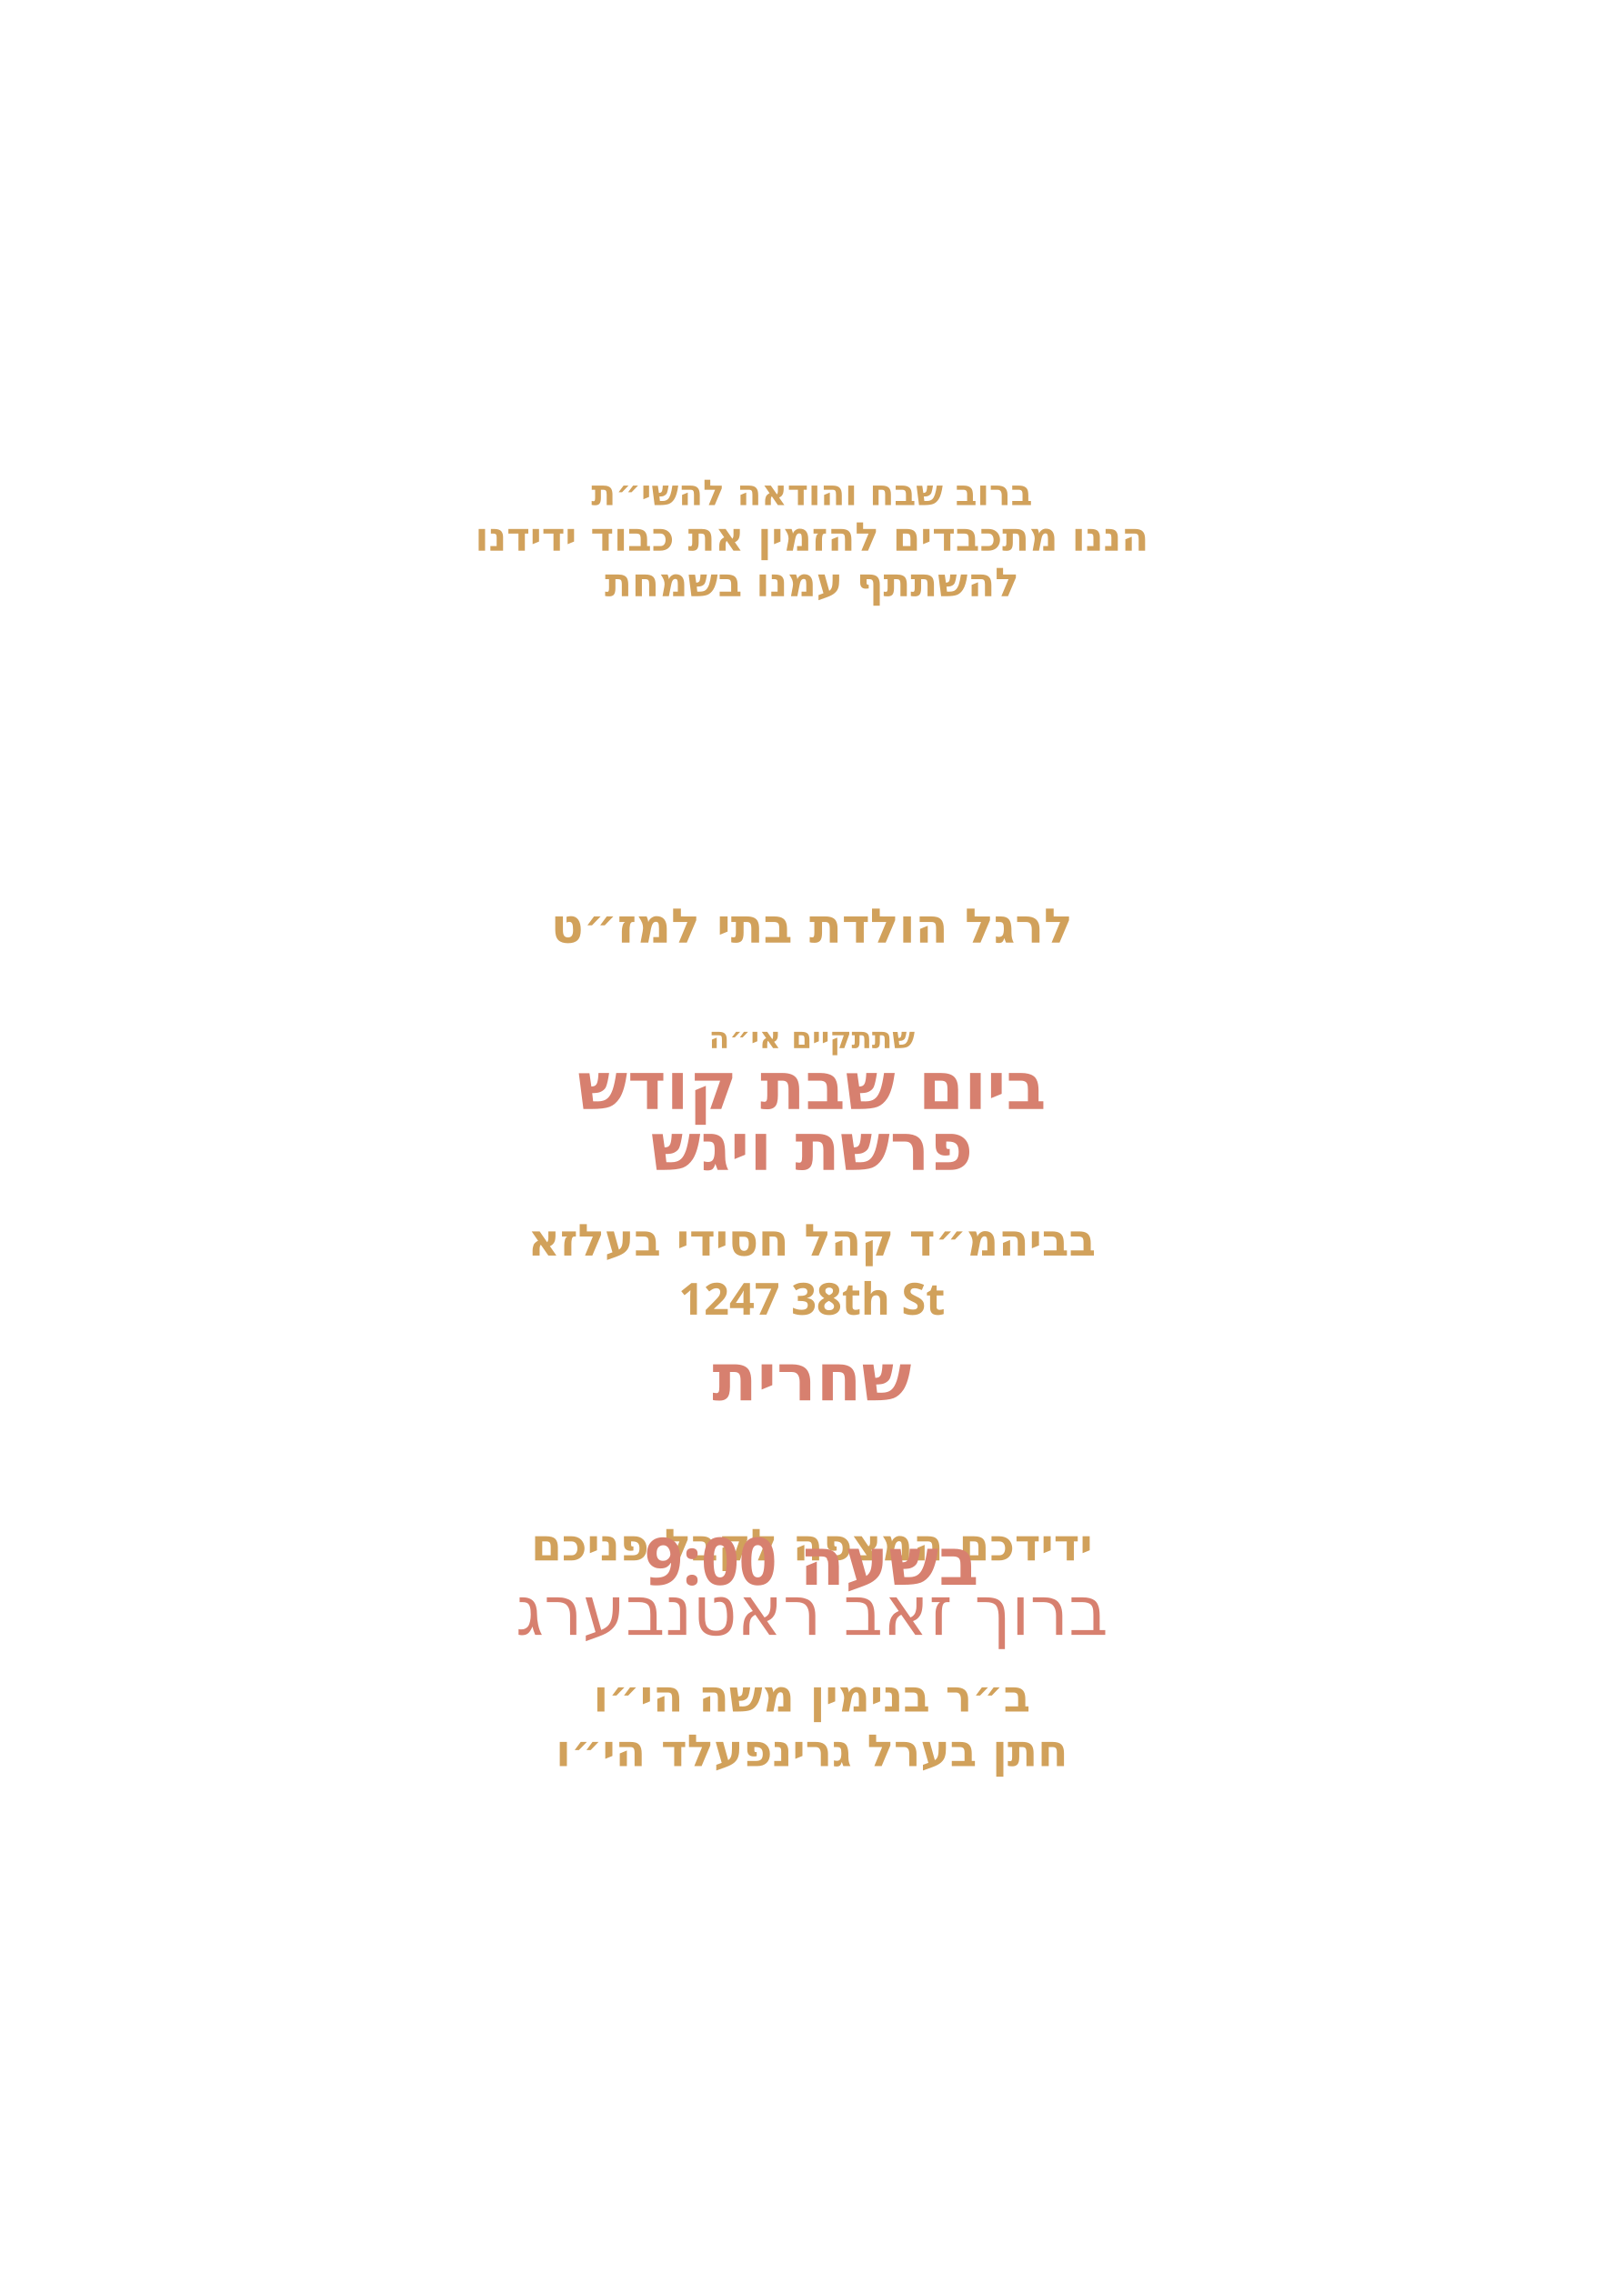
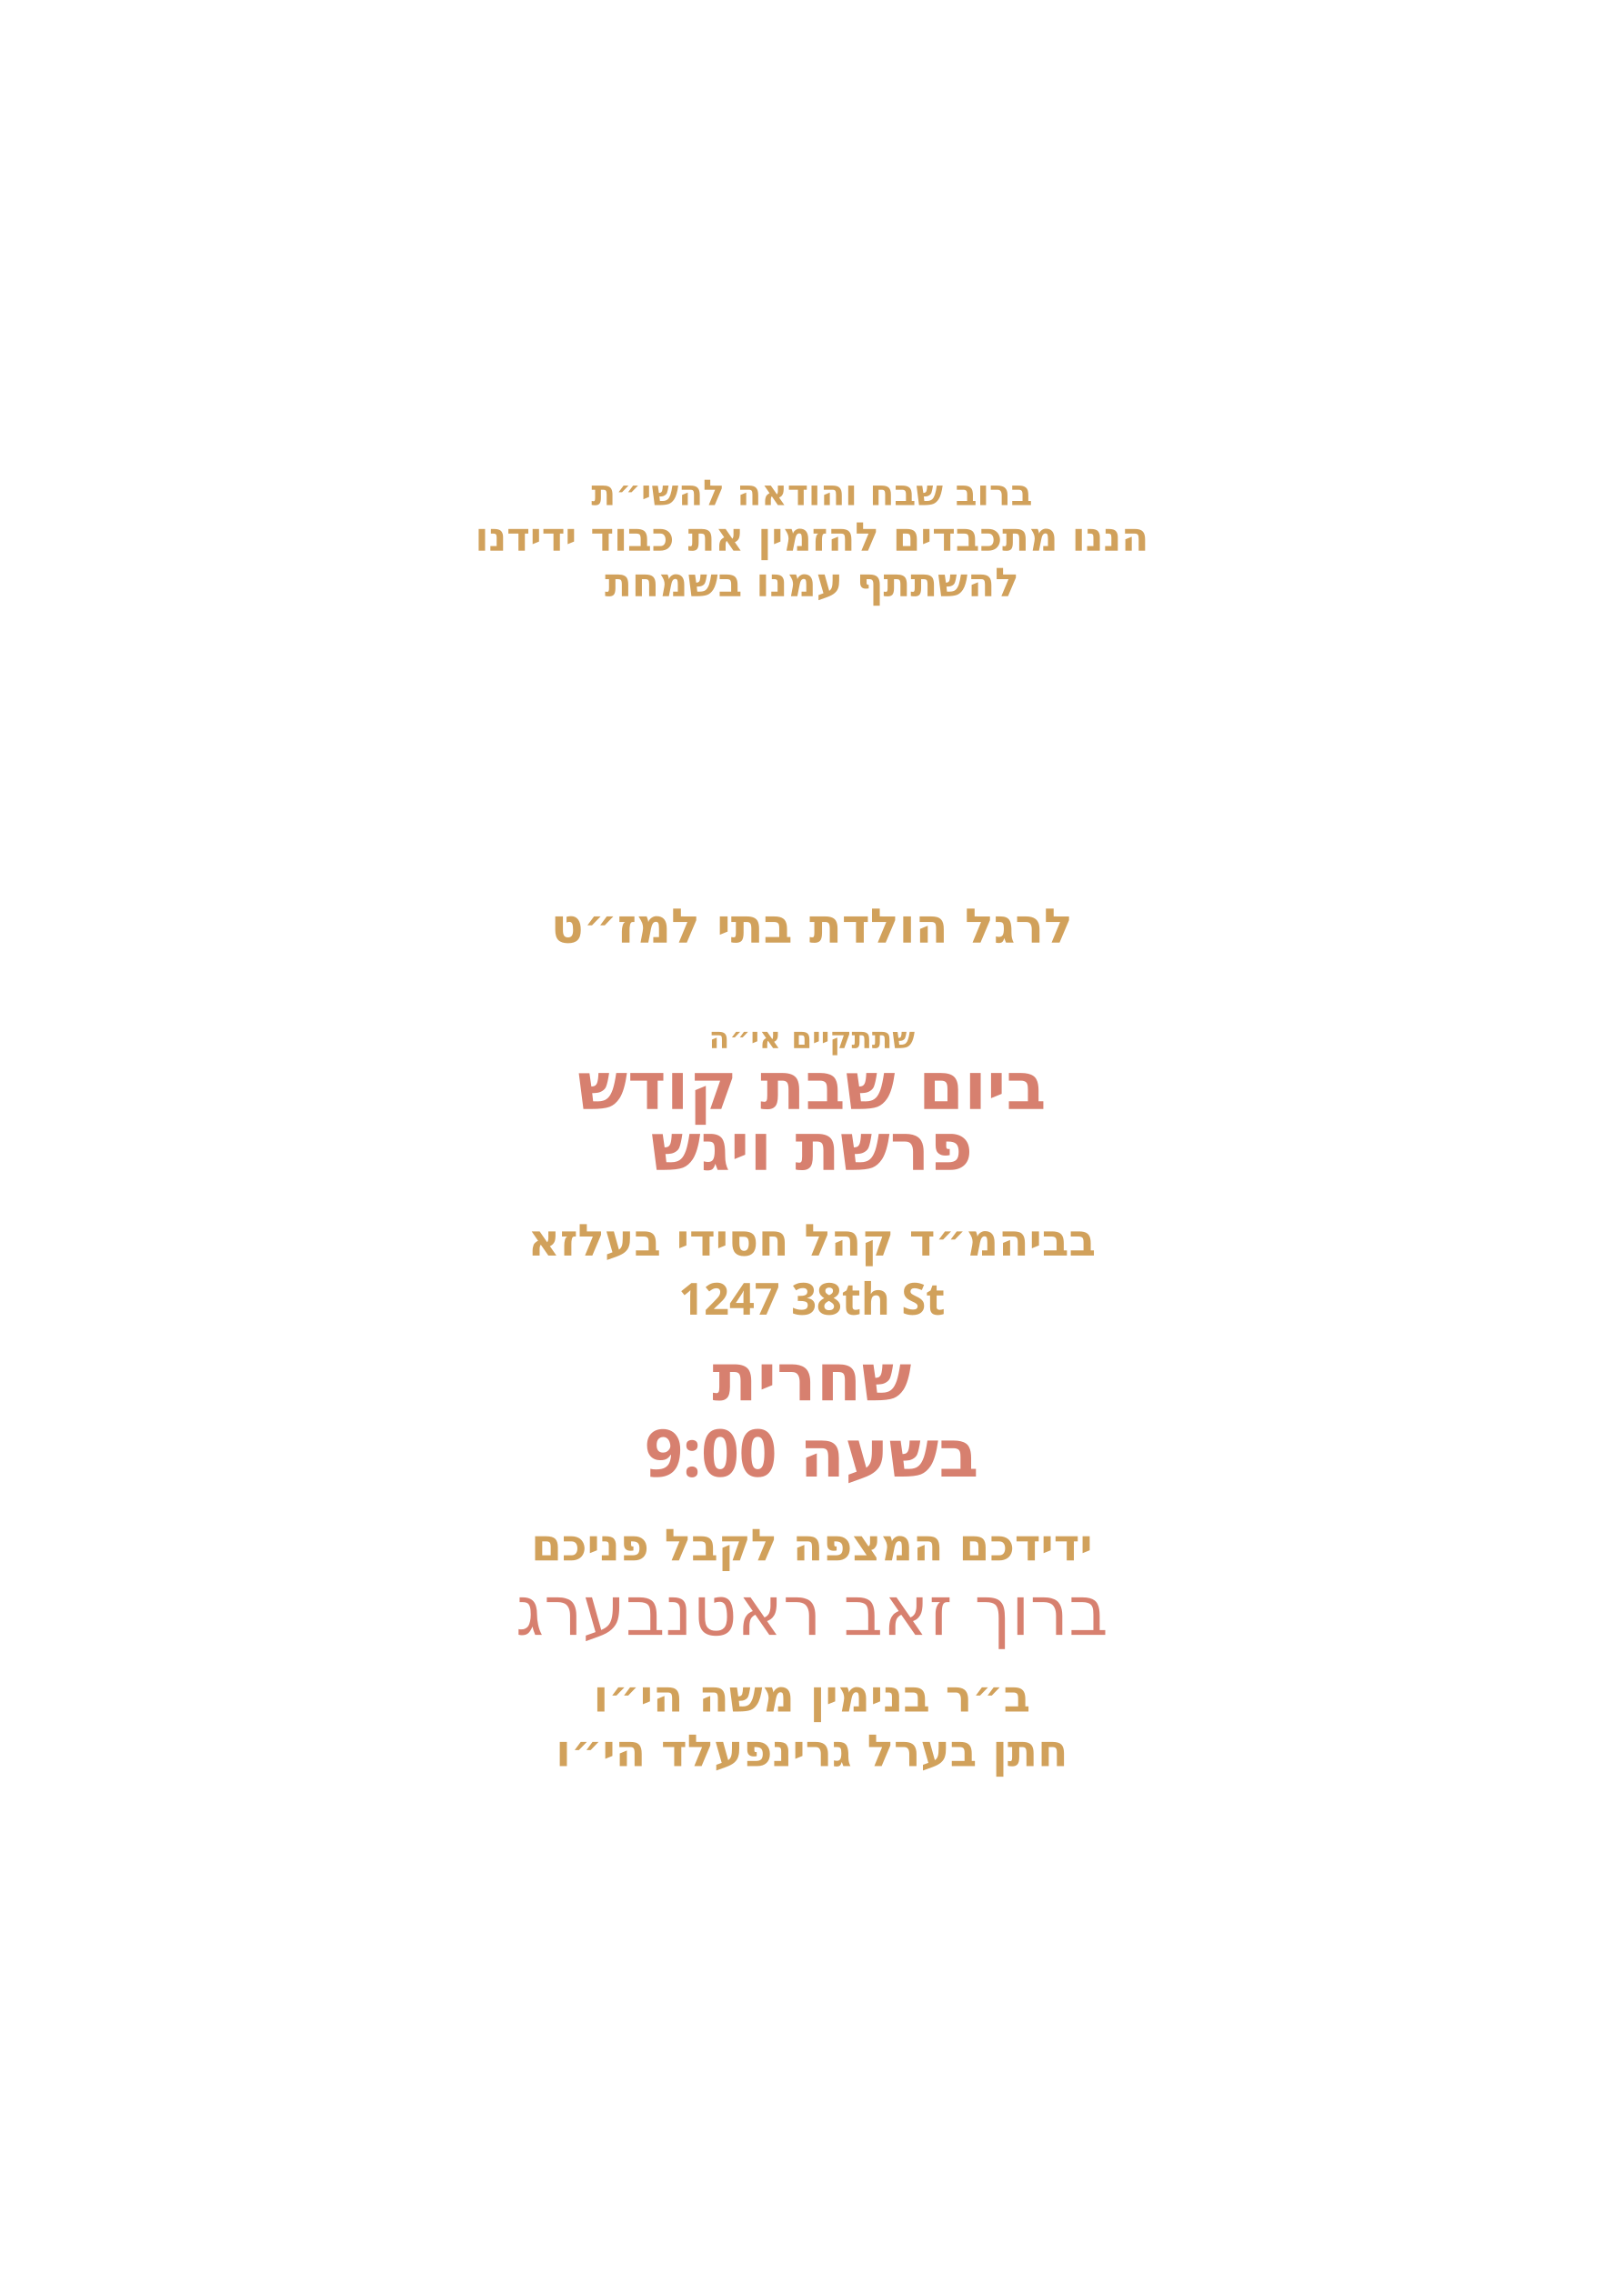
<svg xmlns="http://www.w3.org/2000/svg" id="Layer_1" data-name="Layer 1" viewBox="0 0 360 504">
  <g id="text6">
    <text transform="translate(180 112)" text-anchor="middle" fill="#d1a15b" font-family="Heebo" font-size="7.9" font-weight="700">
      <tspan x="0" y="0">ברוב שבח והודאה להשי״ת</tspan>
    </text>
  </g>
  <g id="text5">
    <text transform="translate(180 122.1)" text-anchor="middle" fill="#d1a15b" font-family="Heebo" font-size="8.8" font-weight="700">
      <tspan x="0" y="0">הננו מתכבדים להזמין את כבוד ידידנו</tspan>
    </text>
  </g>
  <g id="text4">
    <text transform="translate(180 132.2)" text-anchor="middle" fill="#d1a15b" font-family="Heebo" font-size="8.8" font-weight="700">
      <tspan x="0" y="0">להשתתף עמנו בשמחת</tspan>
    </text>
  </g>
  <g id="text3">
    <text transform="translate(180 209)" text-anchor="middle" fill="#d1a15b" font-family="Heebo" font-size="10.6" font-weight="700">
      <tspan x="0" y="0">לרגל הולדת בתי למז״ט</tspan>
    </text>
  </g>
  <g id="text2">
    <text transform="translate(180 232.4)" text-anchor="middle" fill="#d1a15b" font-family="Heebo" font-size="6.6" font-weight="700">
      <tspan x="0" y="0">שתתקיים אי״ה</tspan>
    </text>
  </g>
  <g id="day*">
    <text transform="translate(180 245.9)" text-anchor="middle" fill="#d7806f" font-family="Heebo" font-size="14.6" font-weight="700">
      <tspan x="0" y="0">ביום שבת קודש</tspan>
    </text>
  </g>
  <g id="parasha*">
    <text transform="translate(180 259.4)" text-anchor="middle" fill="#d7806f" font-family="Heebo" font-size="14.6" font-weight="700">
      <tspan x="0" y="0">פרשת ויגש</tspan>
    </text>
  </g>
  <g id="location*">
    <text transform="translate(180 278.4)" text-anchor="middle" fill="#d1a15b" font-family="Heebo" font-size="9.8" font-weight="700">
      <tspan x="0" y="0">בביהמ״ד קהל חסידי בעלזא</tspan>
    </text>
  </g>
  <g id="street*">
    <text transform="translate(180 291.5)" text-anchor="middle" fill="#d1a15b" font-family="Heebo" font-size="9.8" font-weight="700">
      <tspan x="0" y="0">1247 38th St</tspan>
    </text>
  </g>
  <g id="time*">
    <text transform="translate(180 310.5)" text-anchor="middle" fill="#d7806f" font-family="Heebo" font-size="14.6" font-weight="700">
      <tspan x="0" y="0">שחרית</tspan>
    </text>
  </g>
  <g id="greeting">
    <text transform="translate(180 346)" text-anchor="middle" fill="#d1a15b" font-family="Heebo" font-size="9.8" font-weight="700">
      <tspan x="0" y="0">ידידכם המצפה לקבל פניכם</tspan>
    </text>
  </g>
  <g id="host_name*">
    <text transform="translate(180 362.5)" text-anchor="middle" fill="#d7806f" font-family="Playpen Sans Hebrew" font-size="15.2" font-weight="400">
      <tspan x="0" y="0">ברוך זאב ראטנבערג</tspan>
    </text>
  </g>
  <g id="father_name_2*">
    <text transform="translate(180 379.5)" text-anchor="middle" fill="#d1a15b" font-family="Heebo" font-size="9.8" font-weight="700">
      <tspan x="0" y="0">ב״ר בנימין משה הי״ו</tspan>
    </text>
  </g>
  <g id="father_name_1*">
    <text transform="translate(180 391.6)" text-anchor="middle" fill="#d1a15b" font-family="Heebo" font-size="9.8" font-weight="700">
      <tspan x="0" y="0">חתן בערל גרינפעלד הי״ו</tspan>
    </text>
  </g>
  <g id="shachrit_time">
-     <text font-family="Heebo" font-size="14.6" font-weight="700" fill="#d7806f" text-anchor="middle" transform="translate(180 351.4)">
+     <text font-family="Heebo" font-size="14.6" font-weight="700" fill="#d7806f" text-anchor="middle" transform="translate(180 327.4)">
      <tspan x="0">בשעה 9:00</tspan>
    </text>
  </g>
</svg>
